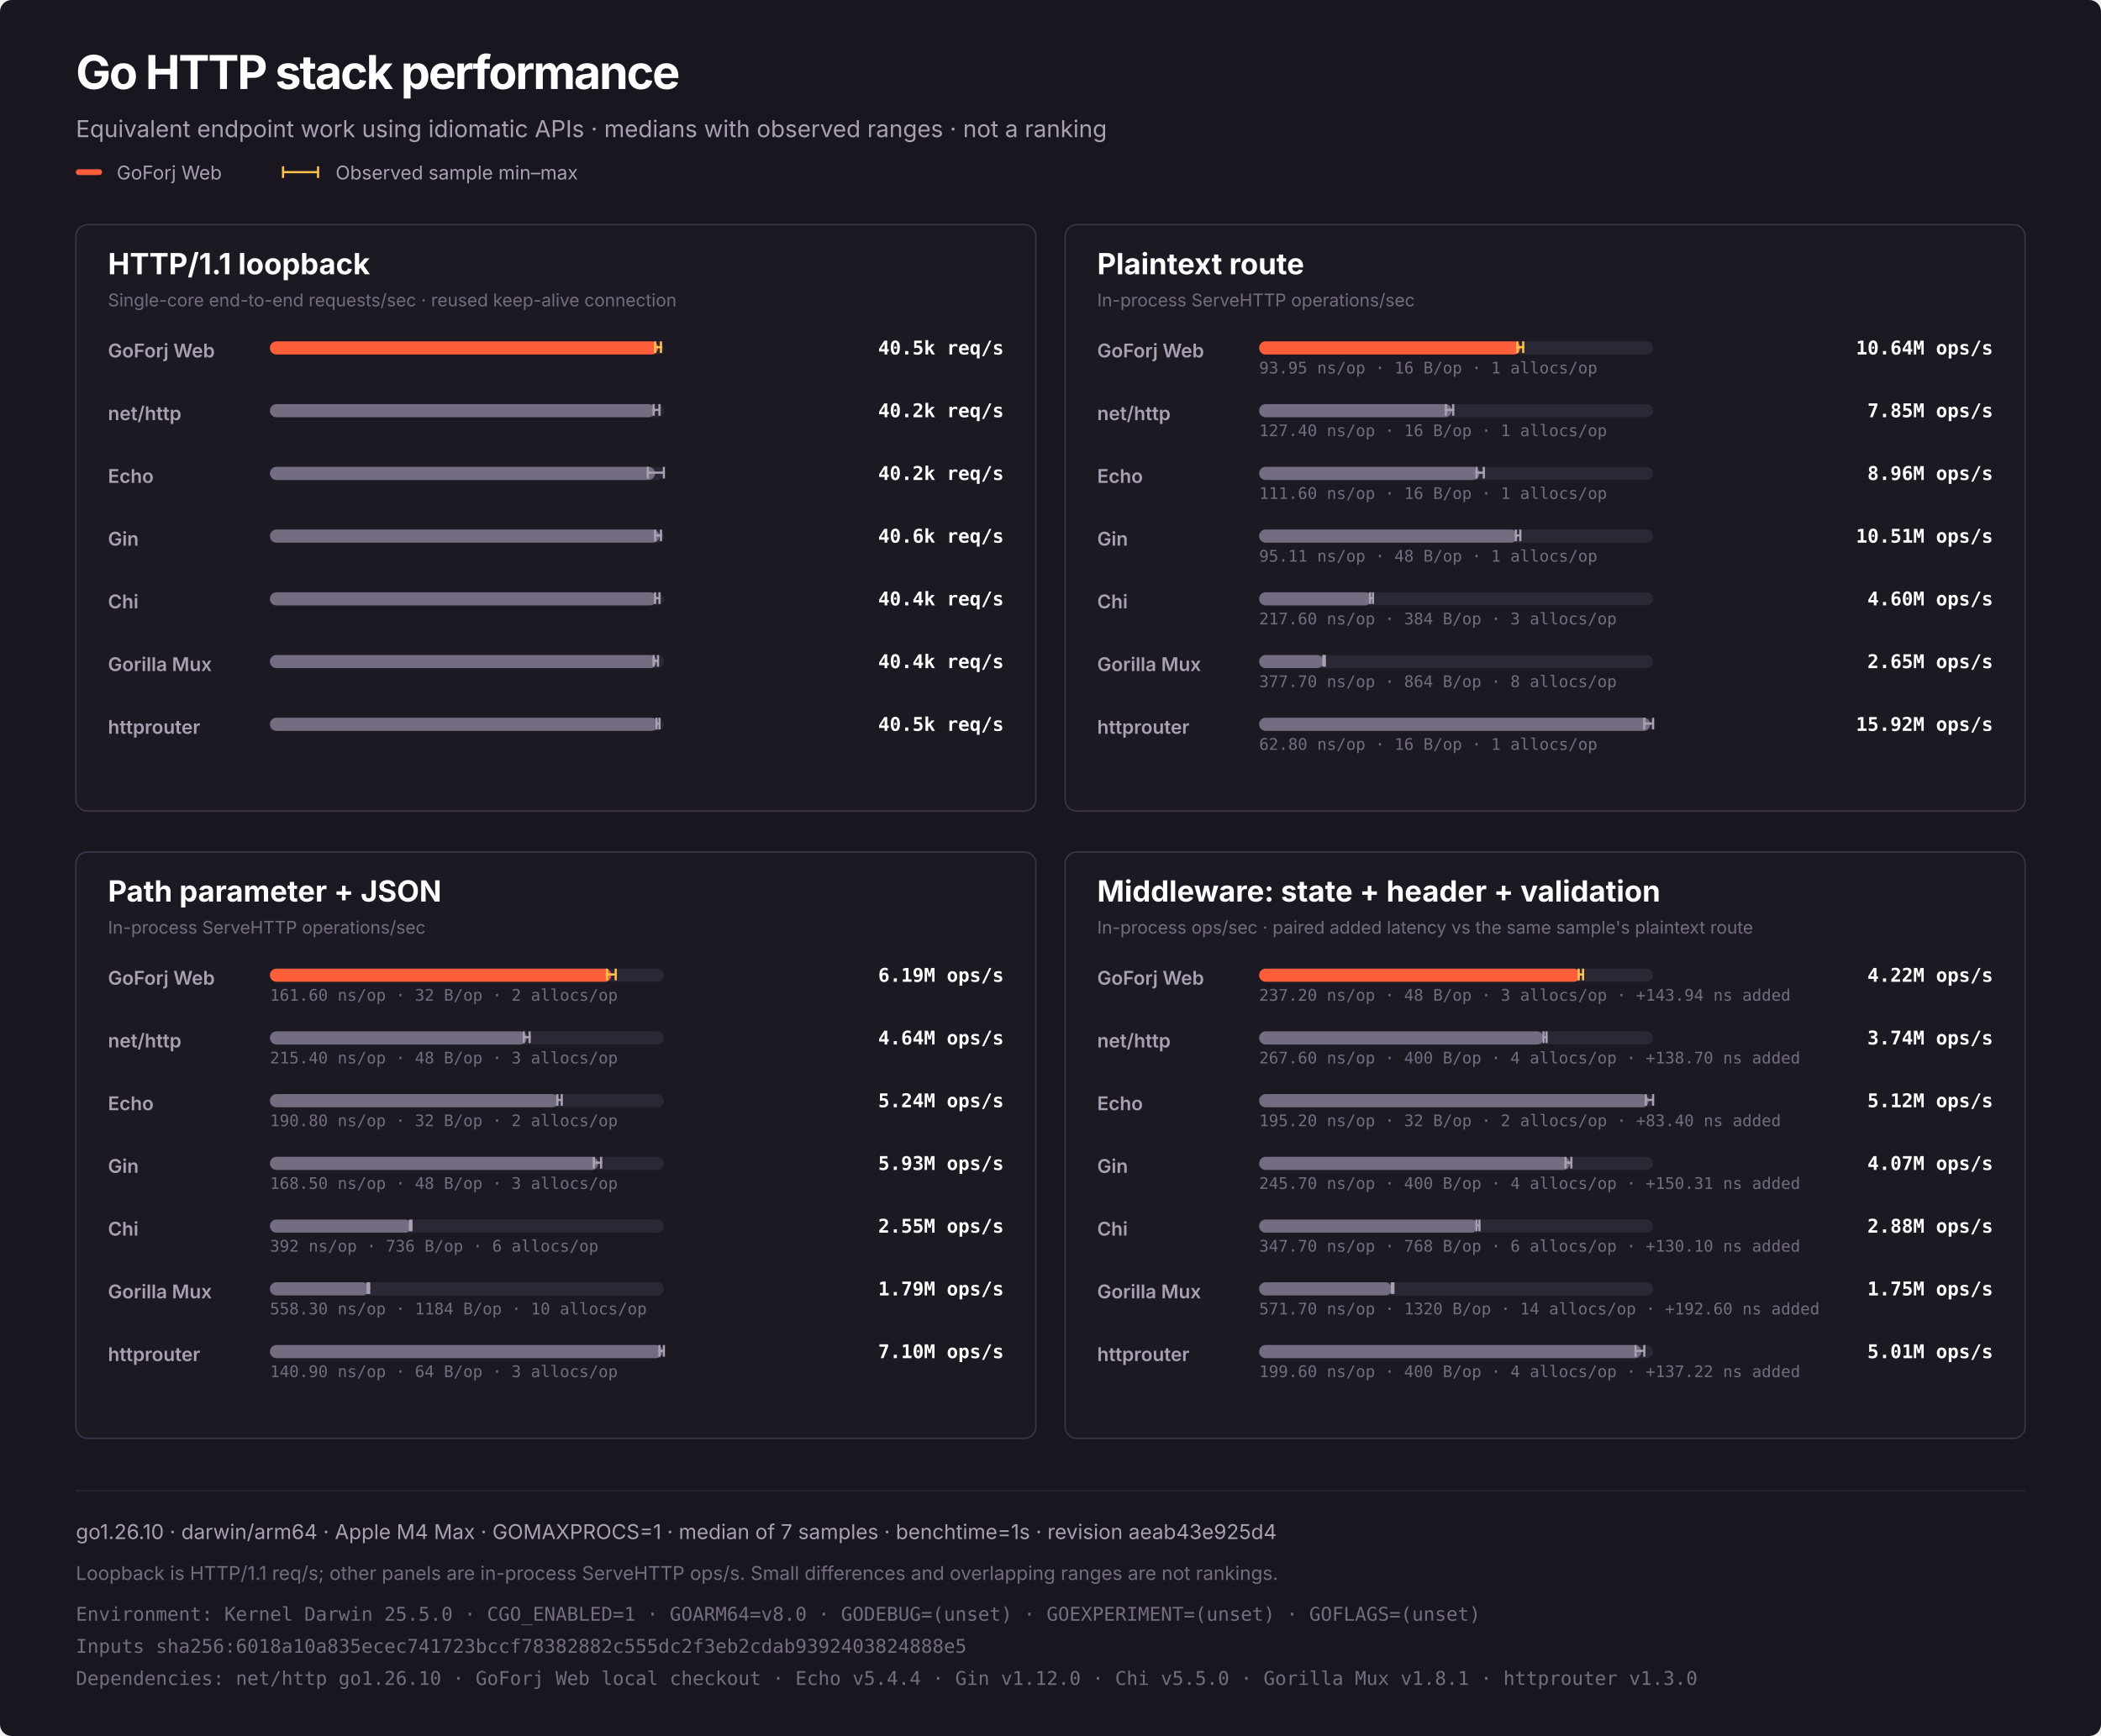
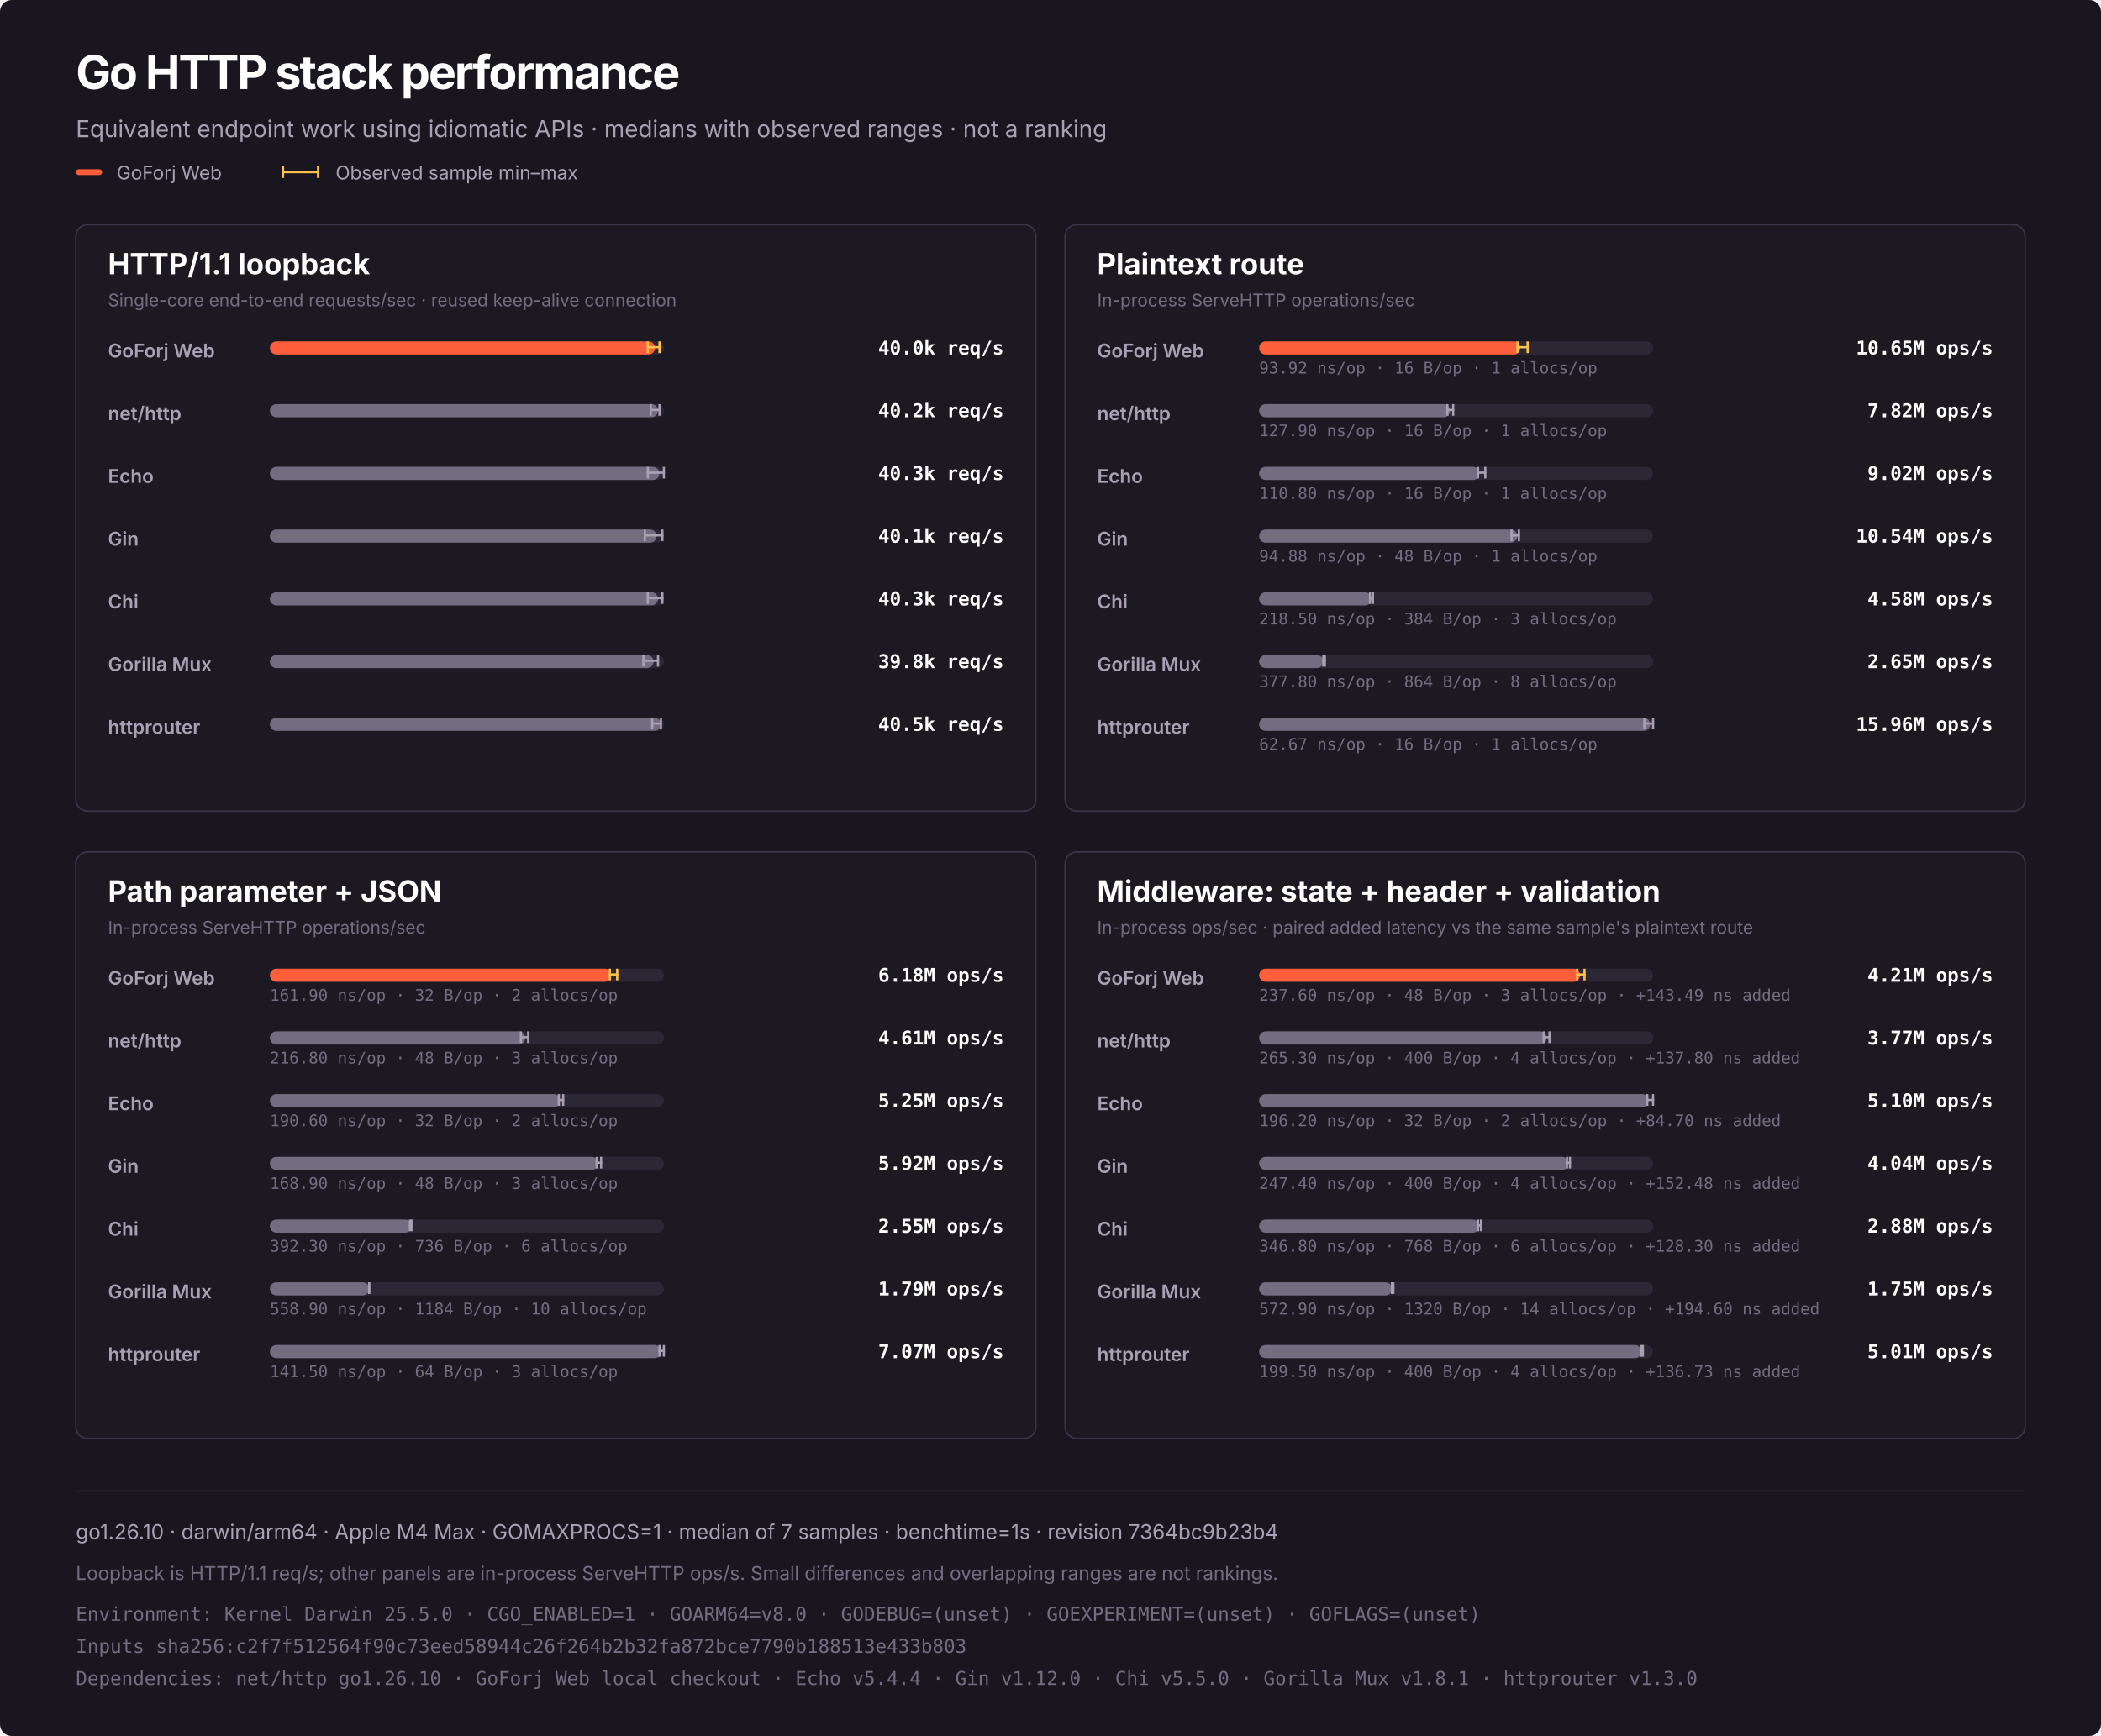
<svg xmlns="http://www.w3.org/2000/svg" width="1440" height="1190" viewBox="0 0 1440 1190" role="img" aria-labelledby="title description">
  <rect width="1440" height="1190" rx="8" fill="#1A1620" />
  <text x="52" y="61" fill="#FFFFFF" font-family="Space Grotesk, Inter, system-ui, sans-serif" font-size="32" font-weight="700" letter-spacing="-1.2">Go HTTP stack performance</text>
  <text x="52" y="94" fill="#A9A1B3" font-family="Inter, system-ui, sans-serif" font-size="16">Equivalent endpoint work using idiomatic APIs · medians with observed ranges · not a ranking</text>
  <rect x="52" y="116" width="18" height="4" rx="2" fill="#FF5E3A" />
  <text x="80" y="123" fill="#A9A1B3" font-family="Inter, system-ui, sans-serif" font-size="13">GoForj Web</text>
  <line x1="194" y1="118" x2="218" y2="118" stroke="#FFC24D" stroke-width="1.5" />
  <line x1="194" y1="114" x2="194" y2="122" stroke="#FFC24D" stroke-width="1.5" />
  <line x1="218" y1="114" x2="218" y2="122" stroke="#FFC24D" stroke-width="1.5" />
  <text x="230" y="123" fill="#A9A1B3" font-family="Inter, system-ui, sans-serif" font-size="13">Observed sample min–max</text>
  <rect x="52" y="154" width="658" height="402" rx="8" fill="#1D1923" stroke="#3D3349" />
  <text x="74" y="188" fill="#FFFFFF" font-family="Space Grotesk, Inter, system-ui, sans-serif" font-size="20" font-weight="700">HTTP/1.1 loopback</text>
  <text x="74" y="210" fill="#746C80" font-family="Inter, system-ui, sans-serif" font-size="12">Single-core end-to-end requests/sec · reused keep-alive connection</text>
  <text x="74" y="245" fill="#A9A1B3" font-family="Inter, system-ui, sans-serif" font-size="13" font-weight="600">GoForj Web</text>
  <rect x="185" y="234" width="270" height="9" rx="4.5" fill="#2C2734" />
-   <rect x="185" y="234" width="266" height="9" rx="4.5" fill="#FF5E3A" />
-   <line data-sample-range="live_plain_text/goforj_web" x1="449" y1="238" x2="453" y2="238" stroke="#FFC24D" stroke-width="1.5" stroke-linecap="round" />
-   <line x1="449" y1="234" x2="449" y2="242" stroke="#FFC24D" stroke-width="1.5" />
-   <line x1="453" y1="234" x2="453" y2="242" stroke="#FFC24D" stroke-width="1.5" />
-   <text x="688" y="243" fill="#FFFFFF" text-anchor="end" font-family="JetBrains Mono, ui-monospace, monospace" font-size="13" font-weight="650">40.5k req/s</text>
+   <rect x="185" y="234" width="264" height="9" rx="4.5" fill="#FF5E3A" />
+   <line data-sample-range="live_plain_text/goforj_web" x1="444" y1="238" x2="452" y2="238" stroke="#FFC24D" stroke-width="1.5" stroke-linecap="round" />
+   <line x1="444" y1="234" x2="444" y2="242" stroke="#FFC24D" stroke-width="1.5" />
+   <line x1="452" y1="234" x2="452" y2="242" stroke="#FFC24D" stroke-width="1.5" />
+   <text x="688" y="243" fill="#FFFFFF" text-anchor="end" font-family="JetBrains Mono, ui-monospace, monospace" font-size="13" font-weight="650">40.0k req/s</text>
  <text x="74" y="288" fill="#A9A1B3" font-family="Inter, system-ui, sans-serif" font-size="13" font-weight="600">net/http</text>
  <rect x="185" y="277" width="270" height="9" rx="4.5" fill="#2C2734" />
-   <rect x="185" y="277" width="264" height="9" rx="4.5" fill="#746C80" />
-   <line data-sample-range="live_plain_text/net_http" x1="448" y1="281" x2="452" y2="281" stroke="#A9A1B3" stroke-width="1.5" stroke-linecap="round" />
-   <line x1="448" y1="277" x2="448" y2="285" stroke="#A9A1B3" stroke-width="1.5" />
+   <rect x="185" y="277" width="266" height="9" rx="4.5" fill="#746C80" />
+   <line data-sample-range="live_plain_text/net_http" x1="446" y1="281" x2="452" y2="281" stroke="#A9A1B3" stroke-width="1.5" stroke-linecap="round" />
+   <line x1="446" y1="277" x2="446" y2="285" stroke="#A9A1B3" stroke-width="1.5" />
  <line x1="452" y1="277" x2="452" y2="285" stroke="#A9A1B3" stroke-width="1.5" />
  <text x="688" y="286" fill="#FFFFFF" text-anchor="end" font-family="JetBrains Mono, ui-monospace, monospace" font-size="13" font-weight="650">40.2k req/s</text>
  <text x="74" y="331" fill="#A9A1B3" font-family="Inter, system-ui, sans-serif" font-size="13" font-weight="600">Echo</text>
  <rect x="185" y="320" width="270" height="9" rx="4.5" fill="#2C2734" />
-   <rect x="185" y="320" width="264" height="9" rx="4.5" fill="#746C80" />
+   <rect x="185" y="320" width="267" height="9" rx="4.5" fill="#746C80" />
  <line data-sample-range="live_plain_text/echo" x1="444" y1="324" x2="455" y2="324" stroke="#A9A1B3" stroke-width="1.5" stroke-linecap="round" />
  <line x1="444" y1="320" x2="444" y2="328" stroke="#A9A1B3" stroke-width="1.5" />
  <line x1="455" y1="320" x2="455" y2="328" stroke="#A9A1B3" stroke-width="1.5" />
-   <text x="688" y="329" fill="#FFFFFF" text-anchor="end" font-family="JetBrains Mono, ui-monospace, monospace" font-size="13" font-weight="650">40.2k req/s</text>
+   <text x="688" y="329" fill="#FFFFFF" text-anchor="end" font-family="JetBrains Mono, ui-monospace, monospace" font-size="13" font-weight="650">40.3k req/s</text>
  <text x="74" y="374" fill="#A9A1B3" font-family="Inter, system-ui, sans-serif" font-size="13" font-weight="600">Gin</text>
  <rect x="185" y="363" width="270" height="9" rx="4.5" fill="#2C2734" />
-   <rect x="185" y="363" width="267" height="9" rx="4.5" fill="#746C80" />
-   <line data-sample-range="live_plain_text/gin" x1="449" y1="367" x2="453" y2="367" stroke="#A9A1B3" stroke-width="1.5" stroke-linecap="round" />
-   <line x1="449" y1="363" x2="449" y2="371" stroke="#A9A1B3" stroke-width="1.5" />
-   <line x1="453" y1="363" x2="453" y2="371" stroke="#A9A1B3" stroke-width="1.5" />
-   <text x="688" y="372" fill="#FFFFFF" text-anchor="end" font-family="JetBrains Mono, ui-monospace, monospace" font-size="13" font-weight="650">40.6k req/s</text>
+   <rect x="185" y="363" width="265" height="9" rx="4.5" fill="#746C80" />
+   <line data-sample-range="live_plain_text/gin" x1="442" y1="367" x2="454" y2="367" stroke="#A9A1B3" stroke-width="1.5" stroke-linecap="round" />
+   <line x1="442" y1="363" x2="442" y2="371" stroke="#A9A1B3" stroke-width="1.5" />
+   <line x1="454" y1="363" x2="454" y2="371" stroke="#A9A1B3" stroke-width="1.5" />
+   <text x="688" y="372" fill="#FFFFFF" text-anchor="end" font-family="JetBrains Mono, ui-monospace, monospace" font-size="13" font-weight="650">40.1k req/s</text>
  <text x="74" y="417" fill="#A9A1B3" font-family="Inter, system-ui, sans-serif" font-size="13" font-weight="600">Chi</text>
  <rect x="185" y="406" width="270" height="9" rx="4.5" fill="#2C2734" />
-   <rect x="185" y="406" width="265" height="9" rx="4.5" fill="#746C80" />
-   <line data-sample-range="live_plain_text/chi" x1="449" y1="410" x2="452" y2="410" stroke="#A9A1B3" stroke-width="1.5" stroke-linecap="round" />
-   <line x1="449" y1="406" x2="449" y2="414" stroke="#A9A1B3" stroke-width="1.5" />
-   <line x1="452" y1="406" x2="452" y2="414" stroke="#A9A1B3" stroke-width="1.5" />
-   <text x="688" y="415" fill="#FFFFFF" text-anchor="end" font-family="JetBrains Mono, ui-monospace, monospace" font-size="13" font-weight="650">40.4k req/s</text>
+   <rect x="185" y="406" width="266" height="9" rx="4.5" fill="#746C80" />
+   <line data-sample-range="live_plain_text/chi" x1="444" y1="410" x2="454" y2="410" stroke="#A9A1B3" stroke-width="1.5" stroke-linecap="round" />
+   <line x1="444" y1="406" x2="444" y2="414" stroke="#A9A1B3" stroke-width="1.5" />
+   <line x1="454" y1="406" x2="454" y2="414" stroke="#A9A1B3" stroke-width="1.5" />
+   <text x="688" y="415" fill="#FFFFFF" text-anchor="end" font-family="JetBrains Mono, ui-monospace, monospace" font-size="13" font-weight="650">40.3k req/s</text>
  <text x="74" y="460" fill="#A9A1B3" font-family="Inter, system-ui, sans-serif" font-size="13" font-weight="600">Gorilla Mux</text>
  <rect x="185" y="449" width="270" height="9" rx="4.5" fill="#2C2734" />
-   <rect x="185" y="449" width="265" height="9" rx="4.5" fill="#746C80" />
-   <line data-sample-range="live_plain_text/gorilla_mux" x1="448" y1="453" x2="451" y2="453" stroke="#A9A1B3" stroke-width="1.5" stroke-linecap="round" />
-   <line x1="448" y1="449" x2="448" y2="457" stroke="#A9A1B3" stroke-width="1.5" />
+   <rect x="185" y="449" width="263" height="9" rx="4.5" fill="#746C80" />
+   <line data-sample-range="live_plain_text/gorilla_mux" x1="441" y1="453" x2="451" y2="453" stroke="#A9A1B3" stroke-width="1.5" stroke-linecap="round" />
+   <line x1="441" y1="449" x2="441" y2="457" stroke="#A9A1B3" stroke-width="1.5" />
  <line x1="451" y1="449" x2="451" y2="457" stroke="#A9A1B3" stroke-width="1.5" />
-   <text x="688" y="458" fill="#FFFFFF" text-anchor="end" font-family="JetBrains Mono, ui-monospace, monospace" font-size="13" font-weight="650">40.4k req/s</text>
+   <text x="688" y="458" fill="#FFFFFF" text-anchor="end" font-family="JetBrains Mono, ui-monospace, monospace" font-size="13" font-weight="650">39.8k req/s</text>
  <text x="74" y="503" fill="#A9A1B3" font-family="Inter, system-ui, sans-serif" font-size="13" font-weight="600">httprouter</text>
  <rect x="185" y="492" width="270" height="9" rx="4.5" fill="#2C2734" />
-   <rect x="185" y="492" width="266" height="9" rx="4.5" fill="#746C80" />
-   <line data-sample-range="live_plain_text/httprouter" x1="450" y1="496" x2="452" y2="496" stroke="#A9A1B3" stroke-width="1.5" stroke-linecap="round" />
-   <line x1="450" y1="492" x2="450" y2="500" stroke="#A9A1B3" stroke-width="1.5" />
-   <line x1="452" y1="492" x2="452" y2="500" stroke="#A9A1B3" stroke-width="1.5" />
+   <rect x="185" y="492" width="268" height="9" rx="4.5" fill="#746C80" />
+   <line data-sample-range="live_plain_text/httprouter" x1="447" y1="496" x2="453" y2="496" stroke="#A9A1B3" stroke-width="1.5" stroke-linecap="round" />
+   <line x1="447" y1="492" x2="447" y2="500" stroke="#A9A1B3" stroke-width="1.5" />
+   <line x1="453" y1="492" x2="453" y2="500" stroke="#A9A1B3" stroke-width="1.5" />
  <text x="688" y="501" fill="#FFFFFF" text-anchor="end" font-family="JetBrains Mono, ui-monospace, monospace" font-size="13" font-weight="650">40.5k req/s</text>
  <rect x="730" y="154" width="658" height="402" rx="8" fill="#1D1923" stroke="#3D3349" />
  <text x="752" y="188" fill="#FFFFFF" font-family="Space Grotesk, Inter, system-ui, sans-serif" font-size="20" font-weight="700">Plaintext route</text>
  <text x="752" y="210" fill="#746C80" font-family="Inter, system-ui, sans-serif" font-size="12">In-process ServeHTTP operations/sec</text>
  <text x="752" y="245" fill="#A9A1B3" font-family="Inter, system-ui, sans-serif" font-size="13" font-weight="600">GoForj Web</text>
  <rect x="863" y="234" width="270" height="9" rx="4.5" fill="#2C2734" />
  <rect x="863" y="234" width="179" height="9" rx="4.5" fill="#FF5E3A" />
-   <line data-sample-range="static_text/goforj_web" x1="1040" y1="238" x2="1044" y2="238" stroke="#FFC24D" stroke-width="1.5" stroke-linecap="round" />
+   <line data-sample-range="static_text/goforj_web" x1="1040" y1="238" x2="1047" y2="238" stroke="#FFC24D" stroke-width="1.5" stroke-linecap="round" />
  <line x1="1040" y1="234" x2="1040" y2="242" stroke="#FFC24D" stroke-width="1.5" />
-   <line x1="1044" y1="234" x2="1044" y2="242" stroke="#FFC24D" stroke-width="1.5" />
-   <text x="1366" y="243" fill="#FFFFFF" text-anchor="end" font-family="JetBrains Mono, ui-monospace, monospace" font-size="13" font-weight="650">10.64M ops/s</text>
-   <text x="863" y="256" fill="#746C80" font-family="JetBrains Mono, ui-monospace, monospace" font-size="11">93.95 ns/op · 16 B/op · 1 allocs/op</text>
+   <line x1="1047" y1="234" x2="1047" y2="242" stroke="#FFC24D" stroke-width="1.5" />
+   <text x="1366" y="243" fill="#FFFFFF" text-anchor="end" font-family="JetBrains Mono, ui-monospace, monospace" font-size="13" font-weight="650">10.65M ops/s</text>
+   <text x="863" y="256" fill="#746C80" font-family="JetBrains Mono, ui-monospace, monospace" font-size="11">93.92 ns/op · 16 B/op · 1 allocs/op</text>
  <text x="752" y="288" fill="#A9A1B3" font-family="Inter, system-ui, sans-serif" font-size="13" font-weight="600">net/http</text>
  <rect x="863" y="277" width="270" height="9" rx="4.5" fill="#2C2734" />
-   <rect x="863" y="277" width="132" height="9" rx="4.5" fill="#746C80" />
-   <line data-sample-range="static_text/net_http" x1="991" y1="281" x2="996" y2="281" stroke="#A9A1B3" stroke-width="1.5" stroke-linecap="round" />
-   <line x1="991" y1="277" x2="991" y2="285" stroke="#A9A1B3" stroke-width="1.5" />
+   <rect x="863" y="277" width="131" height="9" rx="4.5" fill="#746C80" />
+   <line data-sample-range="static_text/net_http" x1="992" y1="281" x2="996" y2="281" stroke="#A9A1B3" stroke-width="1.5" stroke-linecap="round" />
+   <line x1="992" y1="277" x2="992" y2="285" stroke="#A9A1B3" stroke-width="1.5" />
  <line x1="996" y1="277" x2="996" y2="285" stroke="#A9A1B3" stroke-width="1.5" />
-   <text x="1366" y="286" fill="#FFFFFF" text-anchor="end" font-family="JetBrains Mono, ui-monospace, monospace" font-size="13" font-weight="650">7.85M ops/s</text>
-   <text x="863" y="299" fill="#746C80" font-family="JetBrains Mono, ui-monospace, monospace" font-size="11">127.40 ns/op · 16 B/op · 1 allocs/op</text>
+   <text x="1366" y="286" fill="#FFFFFF" text-anchor="end" font-family="JetBrains Mono, ui-monospace, monospace" font-size="13" font-weight="650">7.82M ops/s</text>
+   <text x="863" y="299" fill="#746C80" font-family="JetBrains Mono, ui-monospace, monospace" font-size="11">127.90 ns/op · 16 B/op · 1 allocs/op</text>
  <text x="752" y="331" fill="#A9A1B3" font-family="Inter, system-ui, sans-serif" font-size="13" font-weight="600">Echo</text>
  <rect x="863" y="320" width="270" height="9" rx="4.5" fill="#2C2734" />
  <rect x="863" y="320" width="151" height="9" rx="4.5" fill="#746C80" />
-   <line data-sample-range="static_text/echo" x1="1012" y1="324" x2="1017" y2="324" stroke="#A9A1B3" stroke-width="1.5" stroke-linecap="round" />
-   <line x1="1012" y1="320" x2="1012" y2="328" stroke="#A9A1B3" stroke-width="1.5" />
-   <line x1="1017" y1="320" x2="1017" y2="328" stroke="#A9A1B3" stroke-width="1.5" />
-   <text x="1366" y="329" fill="#FFFFFF" text-anchor="end" font-family="JetBrains Mono, ui-monospace, monospace" font-size="13" font-weight="650">8.96M ops/s</text>
-   <text x="863" y="342" fill="#746C80" font-family="JetBrains Mono, ui-monospace, monospace" font-size="11">111.60 ns/op · 16 B/op · 1 allocs/op</text>
+   <line data-sample-range="static_text/echo" x1="1013" y1="324" x2="1018" y2="324" stroke="#A9A1B3" stroke-width="1.5" stroke-linecap="round" />
+   <line x1="1013" y1="320" x2="1013" y2="328" stroke="#A9A1B3" stroke-width="1.5" />
+   <line x1="1018" y1="320" x2="1018" y2="328" stroke="#A9A1B3" stroke-width="1.5" />
+   <text x="1366" y="329" fill="#FFFFFF" text-anchor="end" font-family="JetBrains Mono, ui-monospace, monospace" font-size="13" font-weight="650">9.02M ops/s</text>
+   <text x="863" y="342" fill="#746C80" font-family="JetBrains Mono, ui-monospace, monospace" font-size="11">110.80 ns/op · 16 B/op · 1 allocs/op</text>
  <text x="752" y="374" fill="#A9A1B3" font-family="Inter, system-ui, sans-serif" font-size="13" font-weight="600">Gin</text>
  <rect x="863" y="363" width="270" height="9" rx="4.5" fill="#2C2734" />
  <rect x="863" y="363" width="177" height="9" rx="4.5" fill="#746C80" />
-   <line data-sample-range="static_text/gin" x1="1039" y1="367" x2="1042" y2="367" stroke="#A9A1B3" stroke-width="1.5" stroke-linecap="round" />
-   <line x1="1039" y1="363" x2="1039" y2="371" stroke="#A9A1B3" stroke-width="1.5" />
-   <line x1="1042" y1="363" x2="1042" y2="371" stroke="#A9A1B3" stroke-width="1.5" />
-   <text x="1366" y="372" fill="#FFFFFF" text-anchor="end" font-family="JetBrains Mono, ui-monospace, monospace" font-size="13" font-weight="650">10.51M ops/s</text>
-   <text x="863" y="385" fill="#746C80" font-family="JetBrains Mono, ui-monospace, monospace" font-size="11">95.11 ns/op · 48 B/op · 1 allocs/op</text>
+   <line data-sample-range="static_text/gin" x1="1036" y1="367" x2="1041" y2="367" stroke="#A9A1B3" stroke-width="1.5" stroke-linecap="round" />
+   <line x1="1036" y1="363" x2="1036" y2="371" stroke="#A9A1B3" stroke-width="1.5" />
+   <line x1="1041" y1="363" x2="1041" y2="371" stroke="#A9A1B3" stroke-width="1.5" />
+   <text x="1366" y="372" fill="#FFFFFF" text-anchor="end" font-family="JetBrains Mono, ui-monospace, monospace" font-size="13" font-weight="650">10.54M ops/s</text>
+   <text x="863" y="385" fill="#746C80" font-family="JetBrains Mono, ui-monospace, monospace" font-size="11">94.88 ns/op · 48 B/op · 1 allocs/op</text>
  <text x="752" y="417" fill="#A9A1B3" font-family="Inter, system-ui, sans-serif" font-size="13" font-weight="600">Chi</text>
  <rect x="863" y="406" width="270" height="9" rx="4.5" fill="#2C2734" />
  <rect x="863" y="406" width="77" height="9" rx="4.5" fill="#746C80" />
  <line data-sample-range="static_text/chi" x1="939" y1="410" x2="941" y2="410" stroke="#A9A1B3" stroke-width="1.5" stroke-linecap="round" />
  <line x1="939" y1="406" x2="939" y2="414" stroke="#A9A1B3" stroke-width="1.5" />
  <line x1="941" y1="406" x2="941" y2="414" stroke="#A9A1B3" stroke-width="1.5" />
-   <text x="1366" y="415" fill="#FFFFFF" text-anchor="end" font-family="JetBrains Mono, ui-monospace, monospace" font-size="13" font-weight="650">4.60M ops/s</text>
-   <text x="863" y="428" fill="#746C80" font-family="JetBrains Mono, ui-monospace, monospace" font-size="11">217.60 ns/op · 384 B/op · 3 allocs/op</text>
+   <text x="1366" y="415" fill="#FFFFFF" text-anchor="end" font-family="JetBrains Mono, ui-monospace, monospace" font-size="13" font-weight="650">4.58M ops/s</text>
+   <text x="863" y="428" fill="#746C80" font-family="JetBrains Mono, ui-monospace, monospace" font-size="11">218.50 ns/op · 384 B/op · 3 allocs/op</text>
  <text x="752" y="460" fill="#A9A1B3" font-family="Inter, system-ui, sans-serif" font-size="13" font-weight="600">Gorilla Mux</text>
  <rect x="863" y="449" width="270" height="9" rx="4.5" fill="#2C2734" />
  <rect x="863" y="449" width="44" height="9" rx="4.5" fill="#746C80" />
  <line data-sample-range="static_text/gorilla_mux" x1="907" y1="453" x2="908" y2="453" stroke="#A9A1B3" stroke-width="1.5" stroke-linecap="round" />
  <line x1="907" y1="449" x2="907" y2="457" stroke="#A9A1B3" stroke-width="1.5" />
  <line x1="908" y1="449" x2="908" y2="457" stroke="#A9A1B3" stroke-width="1.5" />
  <text x="1366" y="458" fill="#FFFFFF" text-anchor="end" font-family="JetBrains Mono, ui-monospace, monospace" font-size="13" font-weight="650">2.65M ops/s</text>
-   <text x="863" y="471" fill="#746C80" font-family="JetBrains Mono, ui-monospace, monospace" font-size="11">377.70 ns/op · 864 B/op · 8 allocs/op</text>
+   <text x="863" y="471" fill="#746C80" font-family="JetBrains Mono, ui-monospace, monospace" font-size="11">377.80 ns/op · 864 B/op · 8 allocs/op</text>
  <text x="752" y="503" fill="#A9A1B3" font-family="Inter, system-ui, sans-serif" font-size="13" font-weight="600">httprouter</text>
  <rect x="863" y="492" width="270" height="9" rx="4.5" fill="#2C2734" />
  <rect x="863" y="492" width="268" height="9" rx="4.5" fill="#746C80" />
  <line data-sample-range="static_text/httprouter" x1="1127" y1="496" x2="1133" y2="496" stroke="#A9A1B3" stroke-width="1.5" stroke-linecap="round" />
  <line x1="1127" y1="492" x2="1127" y2="500" stroke="#A9A1B3" stroke-width="1.5" />
  <line x1="1133" y1="492" x2="1133" y2="500" stroke="#A9A1B3" stroke-width="1.5" />
-   <text x="1366" y="501" fill="#FFFFFF" text-anchor="end" font-family="JetBrains Mono, ui-monospace, monospace" font-size="13" font-weight="650">15.92M ops/s</text>
-   <text x="863" y="514" fill="#746C80" font-family="JetBrains Mono, ui-monospace, monospace" font-size="11">62.80 ns/op · 16 B/op · 1 allocs/op</text>
+   <text x="1366" y="501" fill="#FFFFFF" text-anchor="end" font-family="JetBrains Mono, ui-monospace, monospace" font-size="13" font-weight="650">15.96M ops/s</text>
+   <text x="863" y="514" fill="#746C80" font-family="JetBrains Mono, ui-monospace, monospace" font-size="11">62.67 ns/op · 16 B/op · 1 allocs/op</text>
  <rect x="52" y="584" width="658" height="402" rx="8" fill="#1D1923" stroke="#3D3349" />
  <text x="74" y="618" fill="#FFFFFF" font-family="Space Grotesk, Inter, system-ui, sans-serif" font-size="20" font-weight="700">Path parameter + JSON</text>
  <text x="74" y="640" fill="#746C80" font-family="Inter, system-ui, sans-serif" font-size="12">In-process ServeHTTP operations/sec</text>
  <text x="74" y="675" fill="#A9A1B3" font-family="Inter, system-ui, sans-serif" font-size="13" font-weight="600">GoForj Web</text>
  <rect x="185" y="664" width="270" height="9" rx="4.5" fill="#2C2734" />
  <rect x="185" y="664" width="234" height="9" rx="4.5" fill="#FF5E3A" />
-   <line data-sample-range="path_param_json/goforj_web" x1="416" y1="668" x2="422" y2="668" stroke="#FFC24D" stroke-width="1.5" stroke-linecap="round" />
-   <line x1="416" y1="664" x2="416" y2="672" stroke="#FFC24D" stroke-width="1.5" />
-   <line x1="422" y1="664" x2="422" y2="672" stroke="#FFC24D" stroke-width="1.5" />
-   <text x="688" y="673" fill="#FFFFFF" text-anchor="end" font-family="JetBrains Mono, ui-monospace, monospace" font-size="13" font-weight="650">6.19M ops/s</text>
-   <text x="185" y="686" fill="#746C80" font-family="JetBrains Mono, ui-monospace, monospace" font-size="11">161.60 ns/op · 32 B/op · 2 allocs/op</text>
+   <line data-sample-range="path_param_json/goforj_web" x1="418" y1="668" x2="423" y2="668" stroke="#FFC24D" stroke-width="1.5" stroke-linecap="round" />
+   <line x1="418" y1="664" x2="418" y2="672" stroke="#FFC24D" stroke-width="1.5" />
+   <line x1="423" y1="664" x2="423" y2="672" stroke="#FFC24D" stroke-width="1.5" />
+   <text x="688" y="673" fill="#FFFFFF" text-anchor="end" font-family="JetBrains Mono, ui-monospace, monospace" font-size="13" font-weight="650">6.18M ops/s</text>
+   <text x="185" y="686" fill="#746C80" font-family="JetBrains Mono, ui-monospace, monospace" font-size="11">161.90 ns/op · 32 B/op · 2 allocs/op</text>
  <text x="74" y="718" fill="#A9A1B3" font-family="Inter, system-ui, sans-serif" font-size="13" font-weight="600">net/http</text>
  <rect x="185" y="707" width="270" height="9" rx="4.5" fill="#2C2734" />
-   <rect x="185" y="707" width="176" height="9" rx="4.5" fill="#746C80" />
-   <line data-sample-range="path_param_json/net_http" x1="359" y1="711" x2="363" y2="711" stroke="#A9A1B3" stroke-width="1.5" stroke-linecap="round" />
-   <line x1="359" y1="707" x2="359" y2="715" stroke="#A9A1B3" stroke-width="1.5" />
-   <line x1="363" y1="707" x2="363" y2="715" stroke="#A9A1B3" stroke-width="1.5" />
-   <text x="688" y="716" fill="#FFFFFF" text-anchor="end" font-family="JetBrains Mono, ui-monospace, monospace" font-size="13" font-weight="650">4.64M ops/s</text>
-   <text x="185" y="729" fill="#746C80" font-family="JetBrains Mono, ui-monospace, monospace" font-size="11">215.40 ns/op · 48 B/op · 3 allocs/op</text>
+   <rect x="185" y="707" width="175" height="9" rx="4.5" fill="#746C80" />
+   <line data-sample-range="path_param_json/net_http" x1="357" y1="711" x2="362" y2="711" stroke="#A9A1B3" stroke-width="1.5" stroke-linecap="round" />
+   <line x1="357" y1="707" x2="357" y2="715" stroke="#A9A1B3" stroke-width="1.5" />
+   <line x1="362" y1="707" x2="362" y2="715" stroke="#A9A1B3" stroke-width="1.5" />
+   <text x="688" y="716" fill="#FFFFFF" text-anchor="end" font-family="JetBrains Mono, ui-monospace, monospace" font-size="13" font-weight="650">4.61M ops/s</text>
+   <text x="185" y="729" fill="#746C80" font-family="JetBrains Mono, ui-monospace, monospace" font-size="11">216.80 ns/op · 48 B/op · 3 allocs/op</text>
  <text x="74" y="761" fill="#A9A1B3" font-family="Inter, system-ui, sans-serif" font-size="13" font-weight="600">Echo</text>
  <rect x="185" y="750" width="270" height="9" rx="4.5" fill="#2C2734" />
-   <rect x="185" y="750" width="198" height="9" rx="4.5" fill="#746C80" />
-   <line data-sample-range="path_param_json/echo" x1="382" y1="754" x2="385" y2="754" stroke="#A9A1B3" stroke-width="1.5" stroke-linecap="round" />
-   <line x1="382" y1="750" x2="382" y2="758" stroke="#A9A1B3" stroke-width="1.5" />
-   <line x1="385" y1="750" x2="385" y2="758" stroke="#A9A1B3" stroke-width="1.5" />
-   <text x="688" y="759" fill="#FFFFFF" text-anchor="end" font-family="JetBrains Mono, ui-monospace, monospace" font-size="13" font-weight="650">5.24M ops/s</text>
-   <text x="185" y="772" fill="#746C80" font-family="JetBrains Mono, ui-monospace, monospace" font-size="11">190.80 ns/op · 32 B/op · 2 allocs/op</text>
+   <rect x="185" y="750" width="199" height="9" rx="4.5" fill="#746C80" />
+   <line data-sample-range="path_param_json/echo" x1="383" y1="754" x2="386" y2="754" stroke="#A9A1B3" stroke-width="1.5" stroke-linecap="round" />
+   <line x1="383" y1="750" x2="383" y2="758" stroke="#A9A1B3" stroke-width="1.5" />
+   <line x1="386" y1="750" x2="386" y2="758" stroke="#A9A1B3" stroke-width="1.5" />
+   <text x="688" y="759" fill="#FFFFFF" text-anchor="end" font-family="JetBrains Mono, ui-monospace, monospace" font-size="13" font-weight="650">5.25M ops/s</text>
+   <text x="185" y="772" fill="#746C80" font-family="JetBrains Mono, ui-monospace, monospace" font-size="11">190.60 ns/op · 32 B/op · 2 allocs/op</text>
  <text x="74" y="804" fill="#A9A1B3" font-family="Inter, system-ui, sans-serif" font-size="13" font-weight="600">Gin</text>
  <rect x="185" y="793" width="270" height="9" rx="4.5" fill="#2C2734" />
  <rect x="185" y="793" width="225" height="9" rx="4.5" fill="#746C80" />
-   <line data-sample-range="path_param_json/gin" x1="407" y1="797" x2="412" y2="797" stroke="#A9A1B3" stroke-width="1.5" stroke-linecap="round" />
-   <line x1="407" y1="793" x2="407" y2="801" stroke="#A9A1B3" stroke-width="1.5" />
+   <line data-sample-range="path_param_json/gin" x1="409" y1="797" x2="412" y2="797" stroke="#A9A1B3" stroke-width="1.5" stroke-linecap="round" />
+   <line x1="409" y1="793" x2="409" y2="801" stroke="#A9A1B3" stroke-width="1.5" />
  <line x1="412" y1="793" x2="412" y2="801" stroke="#A9A1B3" stroke-width="1.5" />
-   <text x="688" y="802" fill="#FFFFFF" text-anchor="end" font-family="JetBrains Mono, ui-monospace, monospace" font-size="13" font-weight="650">5.93M ops/s</text>
-   <text x="185" y="815" fill="#746C80" font-family="JetBrains Mono, ui-monospace, monospace" font-size="11">168.50 ns/op · 48 B/op · 3 allocs/op</text>
+   <text x="688" y="802" fill="#FFFFFF" text-anchor="end" font-family="JetBrains Mono, ui-monospace, monospace" font-size="13" font-weight="650">5.92M ops/s</text>
+   <text x="185" y="815" fill="#746C80" font-family="JetBrains Mono, ui-monospace, monospace" font-size="11">168.90 ns/op · 48 B/op · 3 allocs/op</text>
  <text x="74" y="847" fill="#A9A1B3" font-family="Inter, system-ui, sans-serif" font-size="13" font-weight="600">Chi</text>
  <rect x="185" y="836" width="270" height="9" rx="4.5" fill="#2C2734" />
  <rect x="185" y="836" width="97" height="9" rx="4.5" fill="#746C80" />
  <line data-sample-range="path_param_json/chi" x1="281" y1="840" x2="282" y2="840" stroke="#A9A1B3" stroke-width="1.5" stroke-linecap="round" />
  <line x1="281" y1="836" x2="281" y2="844" stroke="#A9A1B3" stroke-width="1.5" />
  <line x1="282" y1="836" x2="282" y2="844" stroke="#A9A1B3" stroke-width="1.5" />
  <text x="688" y="845" fill="#FFFFFF" text-anchor="end" font-family="JetBrains Mono, ui-monospace, monospace" font-size="13" font-weight="650">2.55M ops/s</text>
-   <text x="185" y="858" fill="#746C80" font-family="JetBrains Mono, ui-monospace, monospace" font-size="11">392 ns/op · 736 B/op · 6 allocs/op</text>
+   <text x="185" y="858" fill="#746C80" font-family="JetBrains Mono, ui-monospace, monospace" font-size="11">392.30 ns/op · 736 B/op · 6 allocs/op</text>
  <text x="74" y="890" fill="#A9A1B3" font-family="Inter, system-ui, sans-serif" font-size="13" font-weight="600">Gorilla Mux</text>
  <rect x="185" y="879" width="270" height="9" rx="4.5" fill="#2C2734" />
  <rect x="185" y="879" width="68" height="9" rx="4.5" fill="#746C80" />
-   <line data-sample-range="path_param_json/gorilla_mux" x1="252" y1="883" x2="253" y2="883" stroke="#A9A1B3" stroke-width="1.5" stroke-linecap="round" />
-   <line x1="252" y1="879" x2="252" y2="887" stroke="#A9A1B3" stroke-width="1.5" />
+   <line data-sample-range="path_param_json/gorilla_mux" x1="253" y1="883" x2="253" y2="883" stroke="#A9A1B3" stroke-width="1.5" stroke-linecap="round" />
+   <line x1="253" y1="879" x2="253" y2="887" stroke="#A9A1B3" stroke-width="1.5" />
  <line x1="253" y1="879" x2="253" y2="887" stroke="#A9A1B3" stroke-width="1.5" />
  <text x="688" y="888" fill="#FFFFFF" text-anchor="end" font-family="JetBrains Mono, ui-monospace, monospace" font-size="13" font-weight="650">1.79M ops/s</text>
-   <text x="185" y="901" fill="#746C80" font-family="JetBrains Mono, ui-monospace, monospace" font-size="11">558.30 ns/op · 1184 B/op · 10 allocs/op</text>
+   <text x="185" y="901" fill="#746C80" font-family="JetBrains Mono, ui-monospace, monospace" font-size="11">558.90 ns/op · 1184 B/op · 10 allocs/op</text>
  <text x="74" y="933" fill="#A9A1B3" font-family="Inter, system-ui, sans-serif" font-size="13" font-weight="600">httprouter</text>
  <rect x="185" y="922" width="270" height="9" rx="4.5" fill="#2C2734" />
-   <rect x="185" y="922" width="269" height="9" rx="4.5" fill="#746C80" />
+   <rect x="185" y="922" width="268" height="9" rx="4.5" fill="#746C80" />
  <line data-sample-range="path_param_json/httprouter" x1="452" y1="926" x2="455" y2="926" stroke="#A9A1B3" stroke-width="1.5" stroke-linecap="round" />
  <line x1="452" y1="922" x2="452" y2="930" stroke="#A9A1B3" stroke-width="1.5" />
  <line x1="455" y1="922" x2="455" y2="930" stroke="#A9A1B3" stroke-width="1.5" />
-   <text x="688" y="931" fill="#FFFFFF" text-anchor="end" font-family="JetBrains Mono, ui-monospace, monospace" font-size="13" font-weight="650">7.10M ops/s</text>
-   <text x="185" y="944" fill="#746C80" font-family="JetBrains Mono, ui-monospace, monospace" font-size="11">140.90 ns/op · 64 B/op · 3 allocs/op</text>
+   <text x="688" y="931" fill="#FFFFFF" text-anchor="end" font-family="JetBrains Mono, ui-monospace, monospace" font-size="13" font-weight="650">7.07M ops/s</text>
+   <text x="185" y="944" fill="#746C80" font-family="JetBrains Mono, ui-monospace, monospace" font-size="11">141.50 ns/op · 64 B/op · 3 allocs/op</text>
  <rect x="730" y="584" width="658" height="402" rx="8" fill="#1D1923" stroke="#3D3349" />
  <text x="752" y="618" fill="#FFFFFF" font-family="Space Grotesk, Inter, system-ui, sans-serif" font-size="20" font-weight="700">Middleware: state + header + validation</text>
  <text x="752" y="640" fill="#746C80" font-family="Inter, system-ui, sans-serif" font-size="12">In-process ops/sec · paired added latency vs the same sample's plaintext route</text>
  <text x="752" y="675" fill="#A9A1B3" font-family="Inter, system-ui, sans-serif" font-size="13" font-weight="600">GoForj Web</text>
  <rect x="863" y="664" width="270" height="9" rx="4.5" fill="#2C2734" />
  <rect x="863" y="664" width="220" height="9" rx="4.5" fill="#FF5E3A" />
-   <line data-sample-range="middleware_chain/goforj_web" x1="1082" y1="668" x2="1085" y2="668" stroke="#FFC24D" stroke-width="1.5" stroke-linecap="round" />
-   <line x1="1082" y1="664" x2="1082" y2="672" stroke="#FFC24D" stroke-width="1.5" />
-   <line x1="1085" y1="664" x2="1085" y2="672" stroke="#FFC24D" stroke-width="1.5" />
-   <text x="1366" y="673" fill="#FFFFFF" text-anchor="end" font-family="JetBrains Mono, ui-monospace, monospace" font-size="13" font-weight="650">4.22M ops/s</text>
-   <text x="863" y="686" fill="#746C80" font-family="JetBrains Mono, ui-monospace, monospace" font-size="11">237.20 ns/op · 48 B/op · 3 allocs/op · +143.94 ns added</text>
+   <line data-sample-range="middleware_chain/goforj_web" x1="1081" y1="668" x2="1086" y2="668" stroke="#FFC24D" stroke-width="1.5" stroke-linecap="round" />
+   <line x1="1081" y1="664" x2="1081" y2="672" stroke="#FFC24D" stroke-width="1.5" />
+   <line x1="1086" y1="664" x2="1086" y2="672" stroke="#FFC24D" stroke-width="1.5" />
+   <text x="1366" y="673" fill="#FFFFFF" text-anchor="end" font-family="JetBrains Mono, ui-monospace, monospace" font-size="13" font-weight="650">4.21M ops/s</text>
+   <text x="863" y="686" fill="#746C80" font-family="JetBrains Mono, ui-monospace, monospace" font-size="11">237.60 ns/op · 48 B/op · 3 allocs/op · +143.49 ns added</text>
  <text x="752" y="718" fill="#A9A1B3" font-family="Inter, system-ui, sans-serif" font-size="13" font-weight="600">net/http</text>
  <rect x="863" y="707" width="270" height="9" rx="4.5" fill="#2C2734" />
-   <rect x="863" y="707" width="195" height="9" rx="4.5" fill="#746C80" />
-   <line data-sample-range="middleware_chain/net_http" x1="1058" y1="711" x2="1060" y2="711" stroke="#A9A1B3" stroke-width="1.5" stroke-linecap="round" />
+   <rect x="863" y="707" width="197" height="9" rx="4.5" fill="#746C80" />
+   <line data-sample-range="middleware_chain/net_http" x1="1058" y1="711" x2="1062" y2="711" stroke="#A9A1B3" stroke-width="1.5" stroke-linecap="round" />
  <line x1="1058" y1="707" x2="1058" y2="715" stroke="#A9A1B3" stroke-width="1.5" />
-   <line x1="1060" y1="707" x2="1060" y2="715" stroke="#A9A1B3" stroke-width="1.5" />
-   <text x="1366" y="716" fill="#FFFFFF" text-anchor="end" font-family="JetBrains Mono, ui-monospace, monospace" font-size="13" font-weight="650">3.74M ops/s</text>
-   <text x="863" y="729" fill="#746C80" font-family="JetBrains Mono, ui-monospace, monospace" font-size="11">267.60 ns/op · 400 B/op · 4 allocs/op · +138.70 ns added</text>
+   <line x1="1062" y1="707" x2="1062" y2="715" stroke="#A9A1B3" stroke-width="1.5" />
+   <text x="1366" y="716" fill="#FFFFFF" text-anchor="end" font-family="JetBrains Mono, ui-monospace, monospace" font-size="13" font-weight="650">3.77M ops/s</text>
+   <text x="863" y="729" fill="#746C80" font-family="JetBrains Mono, ui-monospace, monospace" font-size="11">265.30 ns/op · 400 B/op · 4 allocs/op · +137.80 ns added</text>
  <text x="752" y="761" fill="#A9A1B3" font-family="Inter, system-ui, sans-serif" font-size="13" font-weight="600">Echo</text>
  <rect x="863" y="750" width="270" height="9" rx="4.5" fill="#2C2734" />
  <rect x="863" y="750" width="267" height="9" rx="4.5" fill="#746C80" />
-   <line data-sample-range="middleware_chain/echo" x1="1128" y1="754" x2="1133" y2="754" stroke="#A9A1B3" stroke-width="1.5" stroke-linecap="round" />
-   <line x1="1128" y1="750" x2="1128" y2="758" stroke="#A9A1B3" stroke-width="1.5" />
+   <line data-sample-range="middleware_chain/echo" x1="1129" y1="754" x2="1133" y2="754" stroke="#A9A1B3" stroke-width="1.5" stroke-linecap="round" />
+   <line x1="1129" y1="750" x2="1129" y2="758" stroke="#A9A1B3" stroke-width="1.5" />
  <line x1="1133" y1="750" x2="1133" y2="758" stroke="#A9A1B3" stroke-width="1.5" />
-   <text x="1366" y="759" fill="#FFFFFF" text-anchor="end" font-family="JetBrains Mono, ui-monospace, monospace" font-size="13" font-weight="650">5.12M ops/s</text>
-   <text x="863" y="772" fill="#746C80" font-family="JetBrains Mono, ui-monospace, monospace" font-size="11">195.20 ns/op · 32 B/op · 2 allocs/op · +83.40 ns added</text>
+   <text x="1366" y="759" fill="#FFFFFF" text-anchor="end" font-family="JetBrains Mono, ui-monospace, monospace" font-size="13" font-weight="650">5.10M ops/s</text>
+   <text x="863" y="772" fill="#746C80" font-family="JetBrains Mono, ui-monospace, monospace" font-size="11">196.20 ns/op · 32 B/op · 2 allocs/op · +84.70 ns added</text>
  <text x="752" y="804" fill="#A9A1B3" font-family="Inter, system-ui, sans-serif" font-size="13" font-weight="600">Gin</text>
  <rect x="863" y="793" width="270" height="9" rx="4.5" fill="#2C2734" />
-   <rect x="863" y="793" width="213" height="9" rx="4.5" fill="#746C80" />
-   <line data-sample-range="middleware_chain/gin" x1="1073" y1="797" x2="1077" y2="797" stroke="#A9A1B3" stroke-width="1.5" stroke-linecap="round" />
-   <line x1="1073" y1="793" x2="1073" y2="801" stroke="#A9A1B3" stroke-width="1.5" />
-   <line x1="1077" y1="793" x2="1077" y2="801" stroke="#A9A1B3" stroke-width="1.5" />
-   <text x="1366" y="802" fill="#FFFFFF" text-anchor="end" font-family="JetBrains Mono, ui-monospace, monospace" font-size="13" font-weight="650">4.07M ops/s</text>
-   <text x="863" y="815" fill="#746C80" font-family="JetBrains Mono, ui-monospace, monospace" font-size="11">245.70 ns/op · 400 B/op · 4 allocs/op · +150.31 ns added</text>
+   <rect x="863" y="793" width="212" height="9" rx="4.5" fill="#746C80" />
+   <line data-sample-range="middleware_chain/gin" x1="1074" y1="797" x2="1076" y2="797" stroke="#A9A1B3" stroke-width="1.5" stroke-linecap="round" />
+   <line x1="1074" y1="793" x2="1074" y2="801" stroke="#A9A1B3" stroke-width="1.5" />
+   <line x1="1076" y1="793" x2="1076" y2="801" stroke="#A9A1B3" stroke-width="1.5" />
+   <text x="1366" y="802" fill="#FFFFFF" text-anchor="end" font-family="JetBrains Mono, ui-monospace, monospace" font-size="13" font-weight="650">4.04M ops/s</text>
+   <text x="863" y="815" fill="#746C80" font-family="JetBrains Mono, ui-monospace, monospace" font-size="11">247.40 ns/op · 400 B/op · 4 allocs/op · +152.48 ns added</text>
  <text x="752" y="847" fill="#A9A1B3" font-family="Inter, system-ui, sans-serif" font-size="13" font-weight="600">Chi</text>
  <rect x="863" y="836" width="270" height="9" rx="4.5" fill="#2C2734" />
-   <rect x="863" y="836" width="150" height="9" rx="4.5" fill="#746C80" />
-   <line data-sample-range="middleware_chain/chi" x1="1012" y1="840" x2="1014" y2="840" stroke="#A9A1B3" stroke-width="1.5" stroke-linecap="round" />
-   <line x1="1012" y1="836" x2="1012" y2="844" stroke="#A9A1B3" stroke-width="1.5" />
-   <line x1="1014" y1="836" x2="1014" y2="844" stroke="#A9A1B3" stroke-width="1.5" />
+   <rect x="863" y="836" width="151" height="9" rx="4.5" fill="#746C80" />
+   <line data-sample-range="middleware_chain/chi" x1="1013" y1="840" x2="1015" y2="840" stroke="#A9A1B3" stroke-width="1.5" stroke-linecap="round" />
+   <line x1="1013" y1="836" x2="1013" y2="844" stroke="#A9A1B3" stroke-width="1.5" />
+   <line x1="1015" y1="836" x2="1015" y2="844" stroke="#A9A1B3" stroke-width="1.5" />
  <text x="1366" y="845" fill="#FFFFFF" text-anchor="end" font-family="JetBrains Mono, ui-monospace, monospace" font-size="13" font-weight="650">2.88M ops/s</text>
-   <text x="863" y="858" fill="#746C80" font-family="JetBrains Mono, ui-monospace, monospace" font-size="11">347.70 ns/op · 768 B/op · 6 allocs/op · +130.10 ns added</text>
+   <text x="863" y="858" fill="#746C80" font-family="JetBrains Mono, ui-monospace, monospace" font-size="11">346.80 ns/op · 768 B/op · 6 allocs/op · +128.30 ns added</text>
  <text x="752" y="890" fill="#A9A1B3" font-family="Inter, system-ui, sans-serif" font-size="13" font-weight="600">Gorilla Mux</text>
  <rect x="863" y="879" width="270" height="9" rx="4.5" fill="#2C2734" />
  <rect x="863" y="879" width="91" height="9" rx="4.5" fill="#746C80" />
  <line data-sample-range="middleware_chain/gorilla_mux" x1="954" y1="883" x2="955" y2="883" stroke="#A9A1B3" stroke-width="1.5" stroke-linecap="round" />
  <line x1="954" y1="879" x2="954" y2="887" stroke="#A9A1B3" stroke-width="1.5" />
  <line x1="955" y1="879" x2="955" y2="887" stroke="#A9A1B3" stroke-width="1.5" />
  <text x="1366" y="888" fill="#FFFFFF" text-anchor="end" font-family="JetBrains Mono, ui-monospace, monospace" font-size="13" font-weight="650">1.75M ops/s</text>
-   <text x="863" y="901" fill="#746C80" font-family="JetBrains Mono, ui-monospace, monospace" font-size="11">571.70 ns/op · 1320 B/op · 14 allocs/op · +192.60 ns added</text>
+   <text x="863" y="901" fill="#746C80" font-family="JetBrains Mono, ui-monospace, monospace" font-size="11">572.90 ns/op · 1320 B/op · 14 allocs/op · +194.60 ns added</text>
  <text x="752" y="933" fill="#A9A1B3" font-family="Inter, system-ui, sans-serif" font-size="13" font-weight="600">httprouter</text>
  <rect x="863" y="922" width="270" height="9" rx="4.5" fill="#2C2734" />
  <rect x="863" y="922" width="262" height="9" rx="4.5" fill="#746C80" />
-   <line data-sample-range="middleware_chain/httprouter" x1="1121" y1="926" x2="1127" y2="926" stroke="#A9A1B3" stroke-width="1.5" stroke-linecap="round" />
-   <line x1="1121" y1="922" x2="1121" y2="930" stroke="#A9A1B3" stroke-width="1.5" />
-   <line x1="1127" y1="922" x2="1127" y2="930" stroke="#A9A1B3" stroke-width="1.5" />
+   <line data-sample-range="middleware_chain/httprouter" x1="1125" y1="926" x2="1126" y2="926" stroke="#A9A1B3" stroke-width="1.5" stroke-linecap="round" />
+   <line x1="1125" y1="922" x2="1125" y2="930" stroke="#A9A1B3" stroke-width="1.5" />
+   <line x1="1126" y1="922" x2="1126" y2="930" stroke="#A9A1B3" stroke-width="1.5" />
  <text x="1366" y="931" fill="#FFFFFF" text-anchor="end" font-family="JetBrains Mono, ui-monospace, monospace" font-size="13" font-weight="650">5.01M ops/s</text>
-   <text x="863" y="944" fill="#746C80" font-family="JetBrains Mono, ui-monospace, monospace" font-size="11">199.60 ns/op · 400 B/op · 4 allocs/op · +137.22 ns added</text>
+   <text x="863" y="944" fill="#746C80" font-family="JetBrains Mono, ui-monospace, monospace" font-size="11">199.50 ns/op · 400 B/op · 4 allocs/op · +136.73 ns added</text>
  <line x1="52" y1="1022" x2="1388" y2="1022" stroke="#2A2333" />
-   <text x="52" y="1055" fill="#A9A1B3" font-family="Inter, system-ui, sans-serif" font-size="14">go1.26.10 · darwin/arm64 · Apple M4 Max · GOMAXPROCS=1 · median of 7 samples · benchtime=1s · revision aeab43e925d4</text>
+   <text x="52" y="1055" fill="#A9A1B3" font-family="Inter, system-ui, sans-serif" font-size="14">go1.26.10 · darwin/arm64 · Apple M4 Max · GOMAXPROCS=1 · median of 7 samples · benchtime=1s · revision 7364bc9b23b4</text>
  <text x="52" y="1083" fill="#746C80" font-family="Inter, system-ui, sans-serif" font-size="13">Loopback is HTTP/1.1 req/s; other panels are in-process ServeHTTP ops/s. Small differences and overlapping ranges are not rankings.</text>
  <text x="52" y="1111" fill="#746C80" font-family="JetBrains Mono, ui-monospace, monospace" font-size="13">Environment: Kernel Darwin 25.5.0 · CGO_ENABLED=1 · GOARM64=v8.0 · GODEBUG=(unset) · GOEXPERIMENT=(unset) · GOFLAGS=(unset)</text>
-   <text x="52" y="1133" fill="#746C80" font-family="JetBrains Mono, ui-monospace, monospace" font-size="13">Inputs sha256:6018a10a835ecec741723bccf78382882c555dc2f3eb2cdab9392403824888e5</text>
+   <text x="52" y="1133" fill="#746C80" font-family="JetBrains Mono, ui-monospace, monospace" font-size="13">Inputs sha256:c2f7f512564f90c73eed58944c26f264b2b32fa872bce7790b188513e433b803</text>
  <text x="52" y="1155" fill="#746C80" font-family="JetBrains Mono, ui-monospace, monospace" font-size="13">Dependencies: net/http go1.26.10 · GoForj Web local checkout · Echo v5.4.4 · Gin v1.12.0 · Chi v5.5.0 · Gorilla Mux v1.8.1 · httprouter v1.3.0</text>
</svg>
